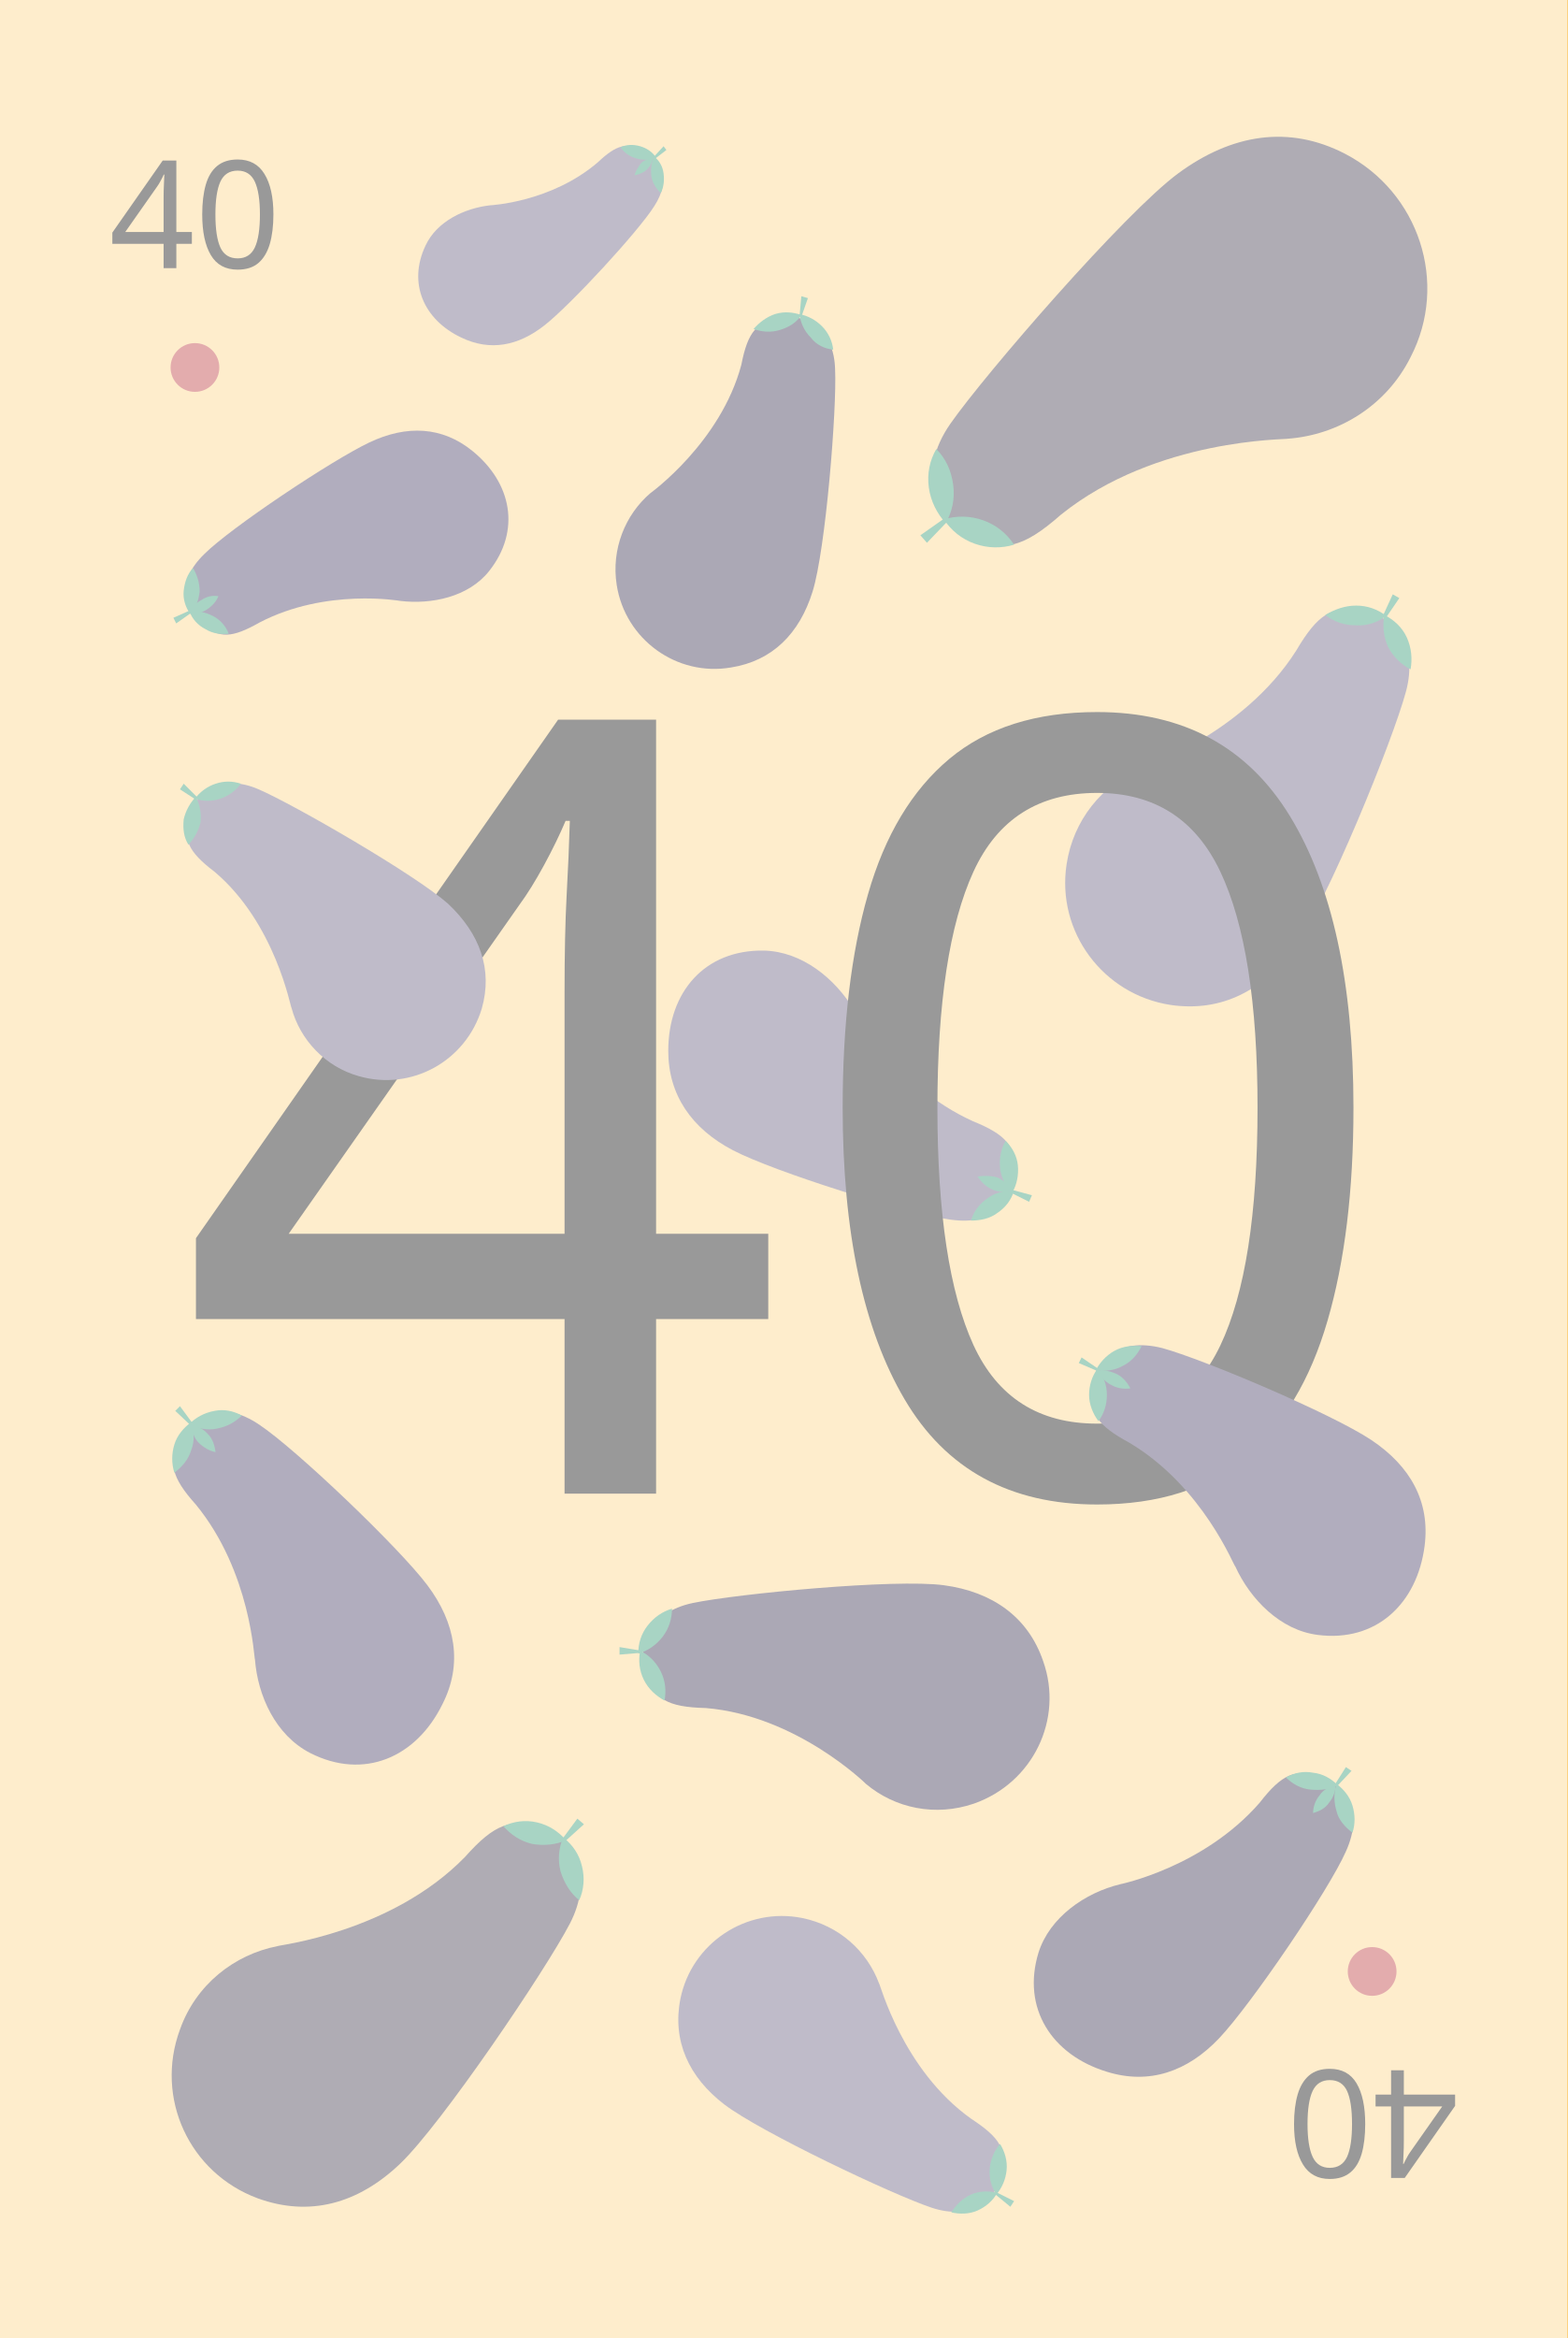
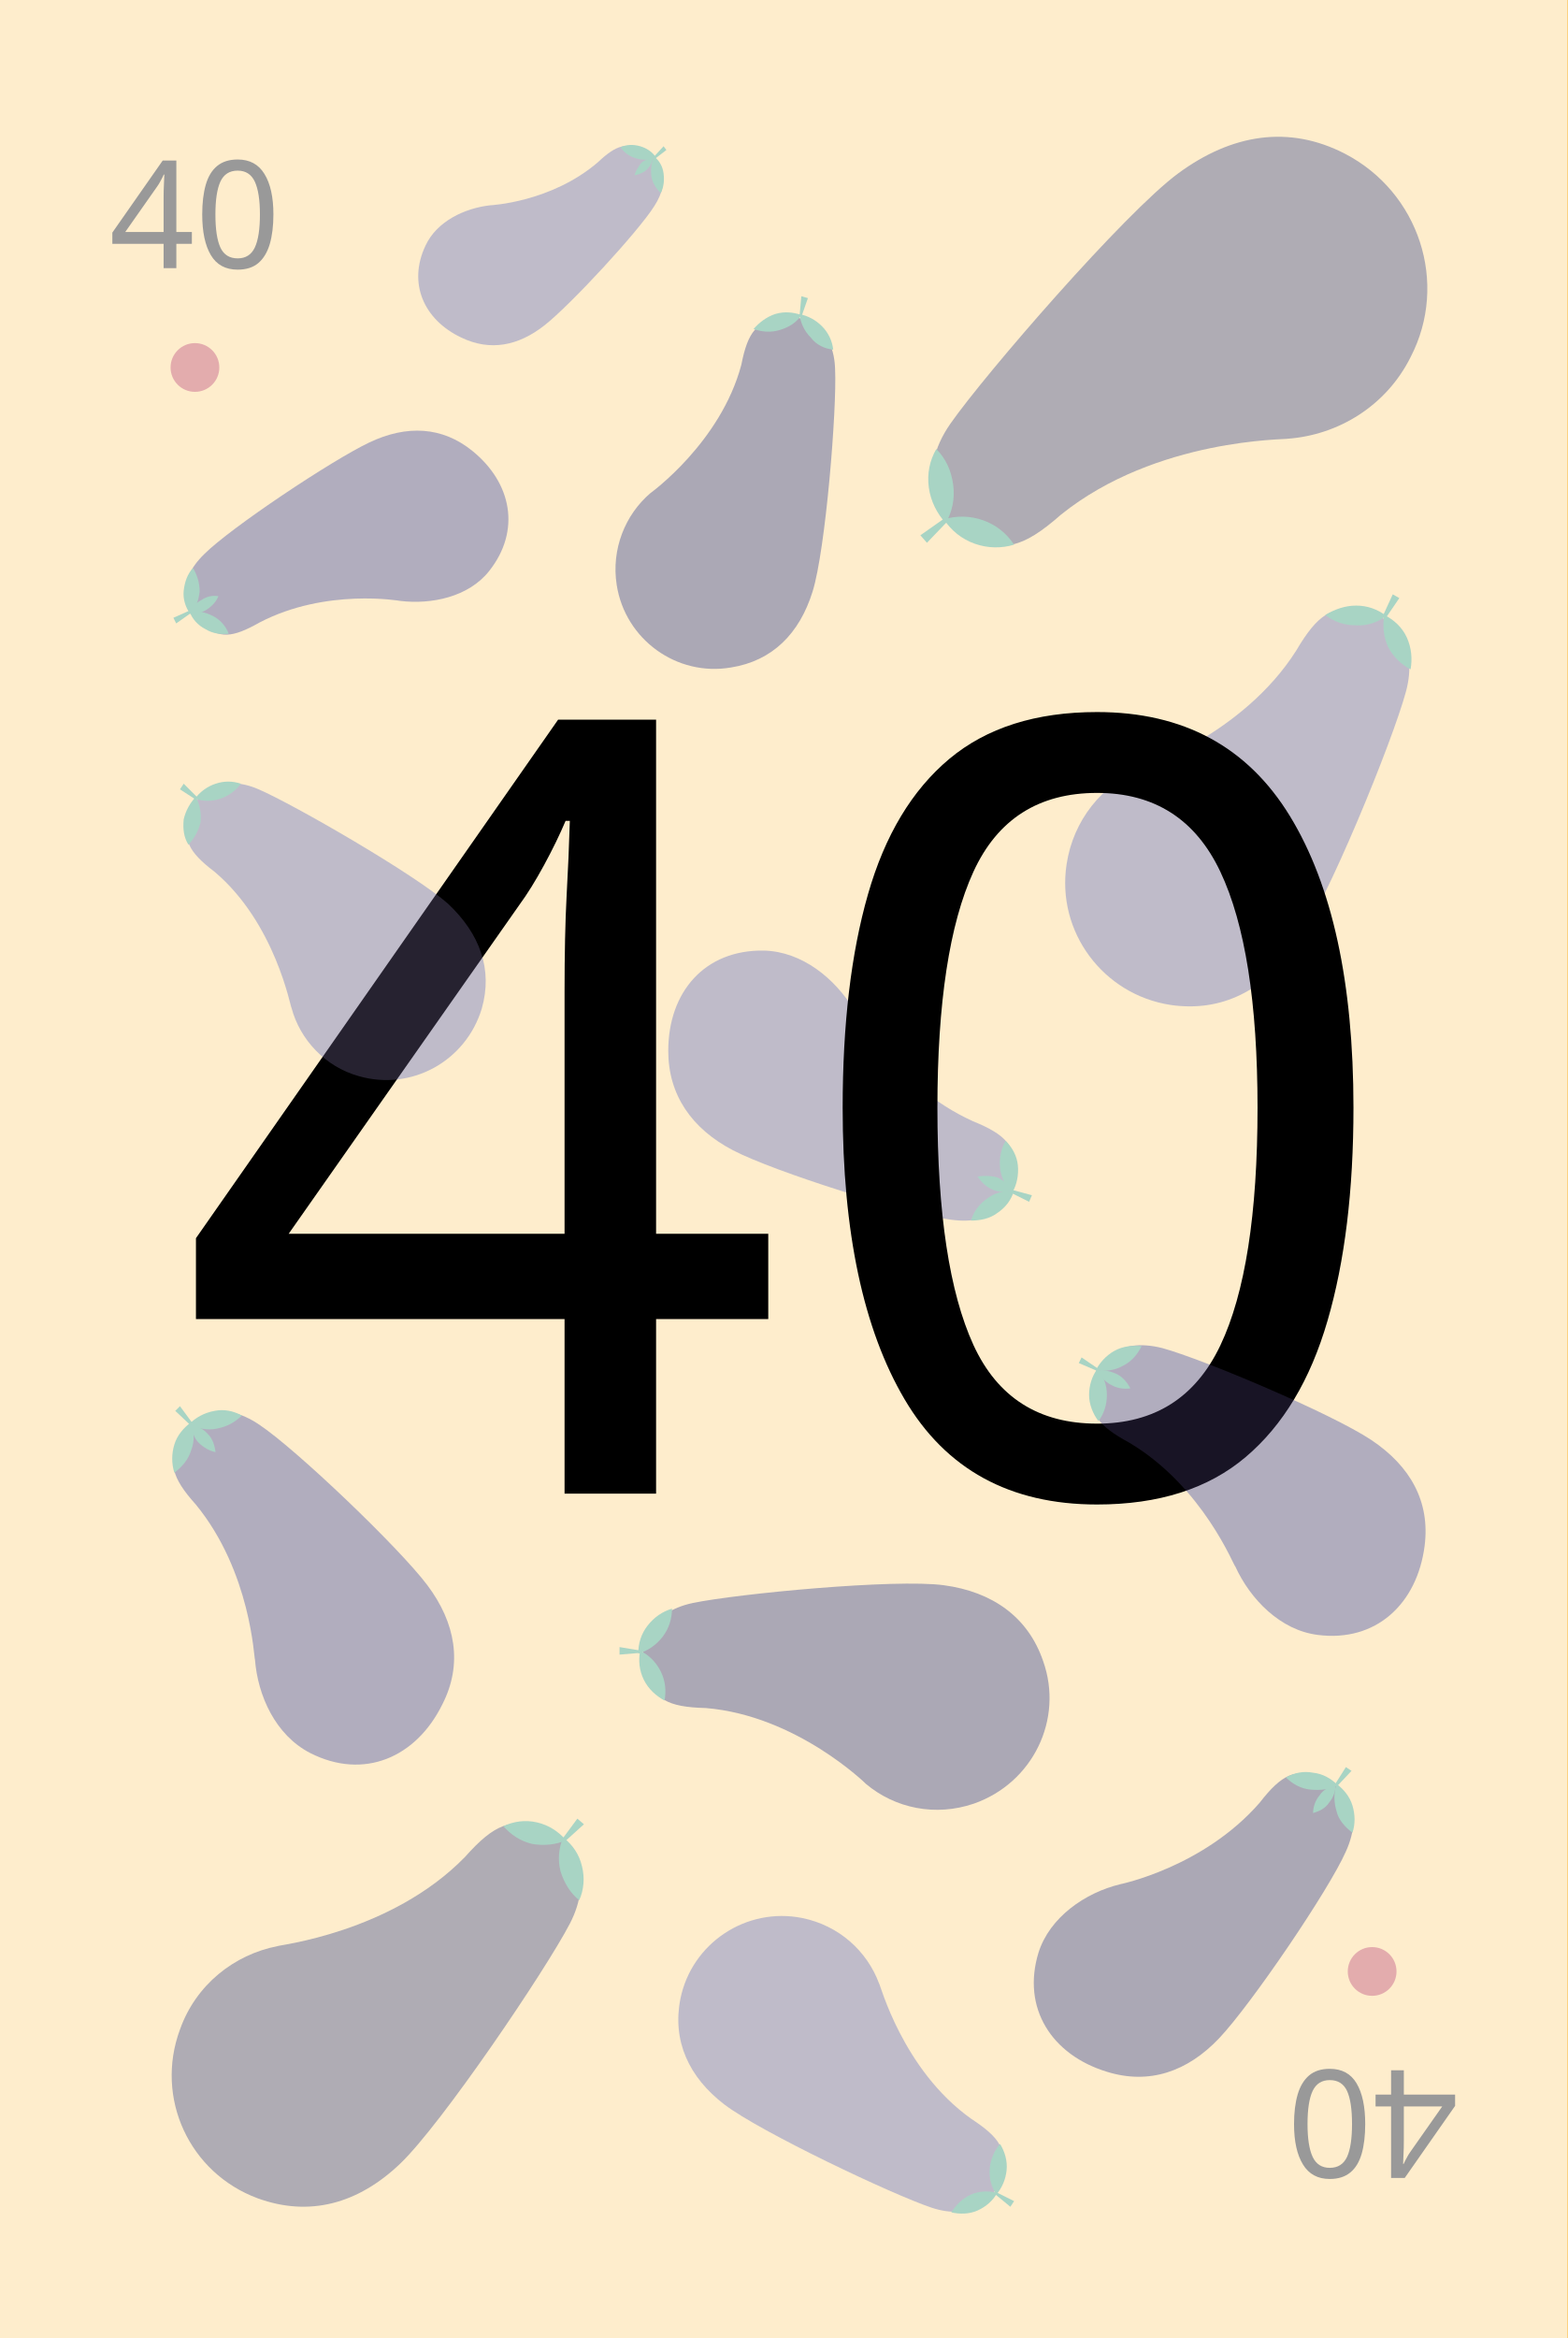
- <svg xmlns="http://www.w3.org/2000/svg" version="1.1" id="Layer_1" x="0px" y="0px" viewBox="0 0 167.2 249.4" enable-background="new 0 0 167.2 249.4" xml:space="preserve">
+ <svg xmlns="http://www.w3.org/2000/svg" xmlns:xlink="http://www.w3.org/1999/xlink" version="1.1" id="Layer_1" x="0px" y="0px" viewBox="0 0 167.2 249.4" enable-background="new 0 0 167.2 249.4" xml:space="preserve">
  <rect x="-5.7" y="-5.7" fill="#FCD17F" width="178.6" height="260.8" />
  <g>
    <path fill="#5F5679" d="M150,73.8c1.4-5.1-1.4-8.2-4.8-8.7c-3.1-0.5-4.6,0.4-6.9,4.3c-5.7,9-16.6,12.6-16.6,12.6   c-4.1,1.7-7.2,5.5-7.9,10.2c-1.1,7.2,3.9,13.9,11.1,15c5.5,0.8,10-1.6,13.3-6.3C141.6,96.2,148.6,79,150,73.8z" />
    <path fill="#26936C" d="M147.9,65.7c-0.9-0.7-2-1.1-3.2-1.1c-1.2,0-2.3,0.4-3.3,1c0.9,0.7,2,1.1,3.2,1.1   C145.8,66.8,147,66.4,147.9,65.7z" />
    <path fill="#26936C" d="M150.5,71.4c0.2-1.1,0.1-2.3-0.4-3.4c-0.5-1.1-1.4-1.9-2.4-2.4c-0.2,1.1-0.1,2.3,0.4,3.4   C148.6,70,149.5,70.9,150.5,71.4z" />
    <polygon fill="#26936C" points="147.8,66 147.5,65.8 148.6,63.4 149.3,63.8  " />
  </g>
  <circle fill="#BA3033" cx="20.8" cy="39.2" r="2.6" />
  <g>
    <text transform="matrix(1 0 0 1 11.6431 28.6079)" font-family="'RobotoSlab-Regular'" font-size="16">40</text>
  </g>
  <circle fill="#BA3033" cx="146.4" cy="210.3" r="2.6" />
  <g>
    <text transform="matrix(-1 0 0 -1 155.5947 220.8426)" font-family="'RobotoSlab-Regular'" font-size="16">40</text>
  </g>
  <g>
    <path fill="#2E2547" d="M73.9,171c-4.7,1-6,4.6-5,7.5c0.9,2.7,2.2,3.6,6.4,3.7c9.7,0.8,17.1,8.1,17.1,8.1c3.1,2.6,7.4,3.5,11.5,2.1   c6.3-2.2,9.6-9,7.4-15.2c-1.6-4.7-5.4-7.4-10.6-8.1S78.7,170,73.9,171z" />
    <path fill="#26936C" d="M68.3,176.1c-0.2,1-0.1,2.1,0.4,3.1s1.3,1.7,2.2,2.2c0.2-1,0.1-2.1-0.4-3.1C70,177.3,69.2,176.5,68.3,176.1   z" />
    <path fill="#26936C" d="M71.7,171.6c-1,0.3-1.9,0.9-2.6,1.8s-1,1.9-1,3c1-0.3,1.9-0.9,2.6-1.8S71.7,172.6,71.7,171.6z" />
    <polygon fill="#26936C" points="68.5,176.1 68.5,176.3 66.1,176.5 66.1,175.7  " />
  </g>
  <g>
    <path fill="#5F5679" d="M99.4,235.5c4.2,1.4,6.9-0.8,7.5-3.6c0.5-2.6-0.1-3.8-3.3-5.9c-7.3-5.2-9.7-14.4-9.8-14.4   c-1.3-3.5-4.3-6.2-8.2-7c-6-1.2-11.8,2.7-13,8.6c-0.9,4.5,0.9,8.4,4.7,11.3S95.2,234.1,99.4,235.5z" />
    <path fill="#26936C" d="M106.3,234.1c0.6-0.7,1-1.6,1.1-2.6c0.1-1-0.2-2-0.7-2.8c-0.6,0.7-1,1.6-1.1,2.6   C105.5,232.4,105.8,233.3,106.3,234.1z" />
    <path fill="#26936C" d="M101.5,236c0.9,0.2,1.9,0.2,2.8-0.2c0.9-0.4,1.7-1.1,2.1-1.9c-0.9-0.2-1.9-0.2-2.8,0.2   C102.7,234.5,102,235.2,101.5,236z" />
    <polygon fill="#26936C" points="106.1,234 106.2,233.8 108.2,234.8 107.8,235.4  " />
  </g>
  <g>
    <path fill="#2E2547" d="M89.1,39.4c-0.1-4.3-3.1-6-5.8-5.5c-2.5,0.4-3.5,1.4-4.2,5c-2.2,8.3-9.7,13.7-9.7,13.7   c-2.7,2.3-4.2,6-3.6,9.8c0.9,5.8,6.4,9.8,12.2,8.8c4.4-0.7,7.3-3.6,8.7-8.1S89.3,43.6,89.1,39.4z" />
    <path fill="#26936C" d="M85.5,33.6c-0.9-0.3-1.8-0.4-2.8-0.1c-0.9,0.3-1.7,0.9-2.3,1.6c0.9,0.3,1.8,0.4,2.8,0.1   C84.2,34.9,85,34.4,85.5,33.6z" />
    <path fill="#26936C" d="M88.9,37.3c-0.1-0.9-0.5-1.8-1.2-2.5c-0.7-0.7-1.5-1.1-2.4-1.3c0.1,0.9,0.5,1.8,1.2,2.5   C87.1,36.8,88,37.2,88.9,37.3z" />
    <polygon fill="#26936C" points="85.5,33.8 85.3,33.8 85.5,31.6 86.2,31.8  " />
  </g>
  <g>
    <path fill="#362F44" d="M101.4,45.2c-3.7,5.3-1.6,10.1,2.1,12c3.4,1.7,5.5,1.4,9.7-2.3c10.2-8.2,24.2-8,24.2-8.1   c5.4-0.4,10.5-3.5,13.1-8.7c4.1-7.9,0.9-17.6-7-21.7c-6-3.1-12.1-2.1-17.8,2.1C120,22.7,105.1,39.9,101.4,45.2z" />
    <path fill="#26936C" d="M100.7,55.4c0.8,1.2,1.9,2.1,3.3,2.6c1.4,0.5,2.9,0.5,4.2,0.1c-0.8-1.2-1.9-2.1-3.3-2.6S102,55,100.7,55.4z   " />
    <path fill="#26936C" d="M99.9,47.9c-0.7,1.2-1,2.6-0.8,4.1c0.2,1.5,0.9,2.8,1.8,3.8c0.7-1.2,1-2.6,0.8-4.1   C101.5,50.2,100.9,48.9,99.9,47.9z" />
    <polygon fill="#26936C" points="100.9,55.2 101.2,55.5 98.9,57.9 98.2,57.1  " />
  </g>
  <g>
    <path fill="#362F44" d="M60.8,205.2c2.6-5,0.4-8.9-3.1-10.1c-3.1-1.2-4.9-0.6-8.1,3c-7.9,8.1-20,9.4-20,9.5   c-4.6,0.9-8.7,4.1-10.4,8.9c-2.7,7.3,1,15.3,8.3,18c5.5,2,10.7,0.6,15.2-3.7C47.1,226.6,58.2,210.2,60.8,205.2z" />
    <path fill="#26936C" d="M60.4,196.3c-0.8-0.9-1.8-1.6-3.1-1.9s-2.5-0.1-3.6,0.4c0.8,0.9,1.8,1.6,3.1,1.9   C58,196.9,59.3,196.8,60.4,196.3z" />
    <path fill="#26936C" d="M61.8,202.7c0.5-1.1,0.6-2.4,0.3-3.6c-0.3-1.3-1-2.3-2-3.1c-0.5,1.1-0.6,2.4-0.3,3.6   C60.2,200.9,60.9,202,61.8,202.7z" />
    <polygon fill="#26936C" points="60.2,196.5 59.9,196.3 61.6,194 62.3,194.6  " />
  </g>
  <g>
    <path fill="#2E2547" d="M143.6,197.5c2-4.4-0.1-7.1-2.9-8c-2.5-0.8-3.9-0.3-6.3,2.8c-6,6.9-14.9,8.7-14.9,8.7   c-3.7,0.9-7.5,3.5-8.7,7.3c-1.8,5.9,1.4,10.9,7.3,12.7c4.5,1.4,8.6,0,12-3.6S141.8,201.6,143.6,197.5z" />
    <g>
      <path fill="#26936C" d="M142.7,190.4c-0.7-0.7-1.6-1.2-2.6-1.3c-1-0.2-2,0-2.9,0.5c0.7,0.7,1.6,1.2,2.6,1.3    C140.9,191,141.9,190.9,142.7,190.4z" />
      <path fill="#26936C" d="M144.3,195.5c0.3-0.9,0.3-1.9,0-2.9s-1-1.8-1.7-2.3c-0.3,0.9-0.3,1.9,0,2.9    C142.8,194.1,143.5,194.9,144.3,195.5z" />
      <path fill="#26936C" d="M140.1,193.4c0.7-0.2,1.3-0.5,1.7-1.1c0.5-0.6,0.7-1.3,0.7-1.9c-0.7,0.2-1.3,0.5-1.7,1.1    C140.3,192.1,140.1,192.8,140.1,193.4z" />
      <polygon fill="#26936C" points="142.6,190.6 142.4,190.4 143.6,188.5 144.2,188.9   " />
    </g>
  </g>
  <g>
    <path fill="#5F5679" d="M69.8,22c1.9-2.9,0.7-5.1-1.2-6c-1.7-0.8-2.8-0.6-4.8,1.3c-5,4.3-11.5,4.6-11.5,4.6   c-2.7,0.3-5.7,1.7-6.9,4.3c-1.9,4-0.2,7.9,3.8,9.8c3.1,1.5,6.1,0.9,8.9-1.3S68.1,24.7,69.8,22z" />
    <g>
      <path fill="#26936C" d="M70,16.8c-0.4-0.6-1-1-1.7-1.2c-0.7-0.2-1.4-0.2-2.1,0.1c0.4,0.6,1,1,1.7,1.2C68.6,17.1,69.3,17.1,70,16.8    z" />
      <path fill="#26936C" d="M70.5,20.6c0.3-0.6,0.4-1.3,0.3-2.1s-0.5-1.4-1-1.8c-0.3,0.6-0.4,1.3-0.3,2.1C69.6,19.5,70,20.1,70.5,20.6    z" />
      <path fill="#26936C" d="M67.7,18.7c0.5-0.1,1-0.3,1.3-0.6c0.4-0.4,0.6-0.8,0.7-1.3c-0.5,0.1-1,0.3-1.3,0.6    C68.1,17.8,67.8,18.3,67.7,18.7z" />
      <polygon fill="#26936C" points="69.8,17 69.7,16.8 70.8,15.6 71.1,16   " />
    </g>
  </g>
  <g>
    <path fill="#3D335D" d="M27.7,152c-4.1-2.8-7.2-1.1-8.5,1.6c-1.2,2.4-1,3.9,1.7,6.9c5.9,7.2,6.2,16.5,6.3,16.5   c0.3,3.9,2.2,8.1,5.9,10c5.7,2.9,11.3,0.5,14.1-5.2c2.2-4.3,1.4-8.7-1.6-12.7C42.6,165.1,31.6,154.6,27.7,152z" />
    <g>
      <path fill="#26936C" d="M20.4,151.7c-0.8,0.6-1.5,1.4-1.8,2.4c-0.3,1-0.3,2,0,3c0.8-0.6,1.5-1.4,1.8-2.4    C20.8,153.7,20.7,152.6,20.4,151.7z" />
      <path fill="#26936C" d="M25.8,151c-0.9-0.5-1.9-0.7-2.9-0.5c-1.1,0.2-2,0.7-2.7,1.4c0.9,0.5,1.9,0.7,2.9,0.5    C24.2,152.2,25.1,151.7,25.8,151z" />
      <path fill="#26936C" d="M23,154.9c-0.1-0.7-0.3-1.4-0.8-1.9c-0.5-0.6-1.2-0.9-1.8-1c0.1,0.7,0.3,1.4,0.8,1.9S22.4,154.8,23,154.9z    " />
      <polygon fill="#26936C" points="20.6,151.9 20.4,152.1 18.7,150.5 19.2,150   " />
    </g>
  </g>
  <g>
    <path fill="#3D335D" d="M21.8,59.1c-3.1,3-2.2,5.9-0.2,7.5c1.8,1.5,3.1,1.5,6.1-0.2c7.1-3.7,15-2.3,15-2.3c3.3,0.4,7.3-0.4,9.5-3.2   c3.4-4.3,2.4-9.4-1.8-12.8c-3.2-2.6-7-2.8-11-0.9S24.6,56.3,21.8,59.1z" />
    <g>
      <path fill="#26936C" d="M20.2,65.2c0.3,0.8,0.9,1.5,1.7,1.9c0.8,0.5,1.7,0.6,2.5,0.5c-0.3-0.8-0.9-1.5-1.7-1.9    C21.9,65.3,21,65.1,20.2,65.2z" />
      <path fill="#26936C" d="M20.6,60.6c-0.6,0.6-0.9,1.5-1,2.4c-0.1,0.9,0.2,1.8,0.7,2.5c0.6-0.6,0.9-1.5,1-2.4    C21.3,62.1,21,61.3,20.6,60.6z" />
      <path fill="#26936C" d="M23.3,63.6c-0.6-0.1-1.2,0-1.8,0.4c-0.6,0.3-1,0.8-1.2,1.4c0.6,0.1,1.2,0,1.8-0.4S23.1,64.1,23.3,63.6z" />
      <polygon fill="#26936C" points="20.3,65.1 20.5,65.3 18.8,66.5 18.5,65.9   " />
    </g>
  </g>
  <g>
    <path fill="#5F5679" d="M101.4,130.1c4.9,0.7,6.8-2.1,6.9-5.1c0-2.7-0.8-3.9-4.5-5.4c-8.4-3.8-12.7-11.9-12.7-11.9   c-2-3.3-5.5-6.2-9.6-6.3c-6.3-0.1-10.2,4.4-10.2,10.7c0,4.7,2.5,8.3,6.9,10.6C82.6,125,96.9,129.5,101.4,130.1z" />
    <g>
      <path fill="#26936C" d="M108,127.2c0.5-0.8,0.7-1.9,0.6-2.9s-0.6-1.9-1.3-2.6c-0.5,0.8-0.7,1.9-0.6,2.9S107.3,126.6,108,127.2z" />
      <path fill="#26936C" d="M103.6,130.2c1,0,2-0.2,2.8-0.8c0.9-0.6,1.5-1.4,1.8-2.4c-1,0-2,0.2-2.8,0.8    C104.5,128.4,103.9,129.2,103.6,130.2z" />
      <path fill="#26936C" d="M104.3,125.5c0.4,0.6,0.9,1.1,1.6,1.4c0.7,0.3,1.4,0.3,2.1,0.1c-0.4-0.6-0.9-1.1-1.6-1.4    C105.7,125.4,105,125.4,104.3,125.5z" />
      <polygon fill="#26936C" points="107.8,127.2 107.9,126.9 110.1,127.5 109.8,128.2   " />
    </g>
  </g>
-   <text transform="matrix(1 0 0 1 18.4854 159.3316)" font-family="'RobotoSlab-Thin'" font-size="115">40</text>
+   <text id="number" transform="matrix(1 0 0 1 18.4854 159.3316)" font-family="'RobotoSlab-Thin'" font-size="115">40</text>
  <g>
    <path fill="#5F5679" d="M27.6,84.2c-3.9-1.7-6.7,0.2-7.4,2.9c-0.7,2.4-0.2,3.7,2.7,5.9c6.5,5.5,8.1,14.5,8.2,14.5   c0.9,3.4,3.6,6.3,7.2,7.3c5.6,1.6,11.4-1.6,13.1-7.2c1.2-4.2-0.2-8-3.6-11.2C44.3,93.3,31.5,85.9,27.6,84.2z" />
    <path fill="#26936C" d="M20.9,85c-0.6,0.6-1.1,1.5-1.3,2.4c-0.1,1,0,1.9,0.5,2.7c0.6-0.6,1.1-1.5,1.3-2.4   C21.5,86.7,21.3,85.8,20.9,85z" />
    <path fill="#26936C" d="M25.7,83.6c-0.9-0.3-1.8-0.3-2.7,0c-0.9,0.3-1.7,0.9-2.2,1.6c0.9,0.3,1.8,0.3,2.7,0   C24.4,84.9,25.2,84.3,25.7,83.6z" />
    <polygon fill="#26936C" points="21.1,85.1 20.9,85.3 19.2,84.2 19.6,83.6  " />
  </g>
  <g>
    <path fill="#3D335D" d="M124,143.8c-4.8-1.2-7,1.4-7.4,4.3c-0.3,2.7,0.4,3.9,3.9,5.8c7.9,4.7,11.2,13.3,11.3,13.2   c1.6,3.5,4.8,6.8,8.8,7.3c6.2,0.8,10.6-3.3,11.4-9.5c0.6-4.7-1.5-8.5-5.7-11.3S128.4,145,124,143.8z" />
    <g>
      <path fill="#26936C" d="M117.1,146c-0.6,0.8-0.9,1.8-0.9,2.8c0,1,0.4,2,1,2.8c0.6-0.8,0.9-1.8,0.9-2.8    C118.1,147.7,117.7,146.7,117.1,146z" />
      <path fill="#26936C" d="M121.8,143.6c-1-0.1-2,0-2.9,0.5c-0.9,0.5-1.6,1.3-2,2.1c1,0.1,2,0,2.9-0.5    C120.8,145.2,121.4,144.4,121.8,143.6z" />
      <path fill="#26936C" d="M120.6,148.1c-0.3-0.6-0.8-1.2-1.4-1.5s-1.4-0.5-2.1-0.4c0.3,0.6,0.8,1.2,1.4,1.5    C119.2,148.1,119.9,148.2,120.6,148.1z" />
      <polygon fill="#26936C" points="117.3,146.1 117.2,146.3 115.1,145.4 115.4,144.8   " />
    </g>
  </g>
  <g id="muted" opacity="0.6">
    <rect fill="#fff" x="0" y="0" width="167.2" height="249.4" />
+     <use xlink:href="#number" />
  </g>
</svg>
